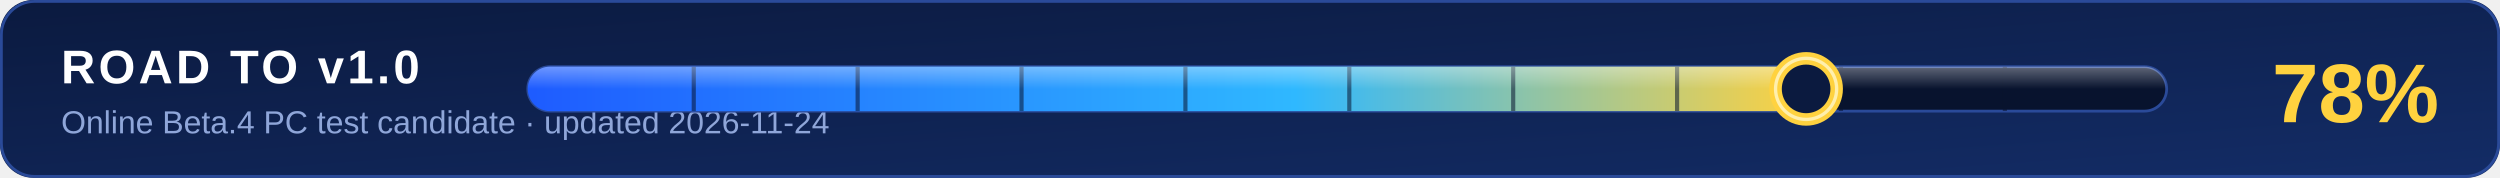
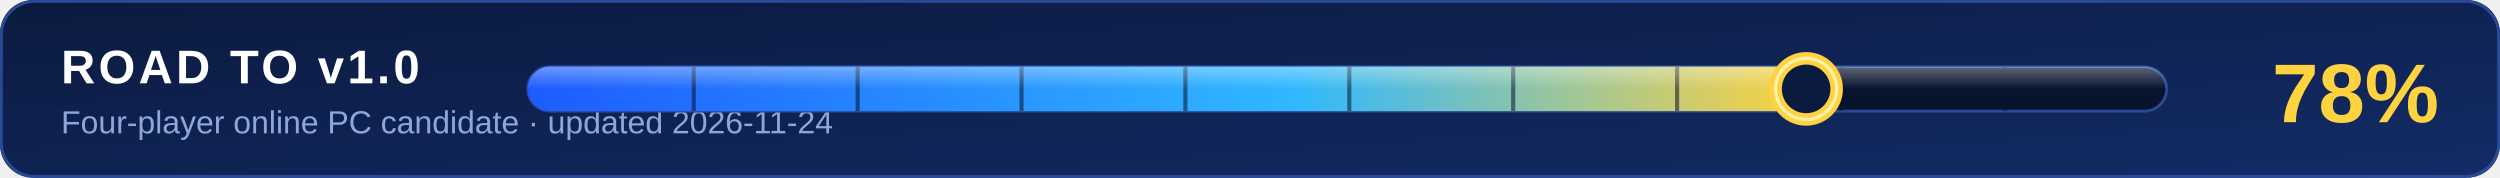
<svg xmlns="http://www.w3.org/2000/svg" width="900" height="64" viewBox="0 0 900 64" role="img" aria-label="Road to v1.0: 78% done">
  <defs>
    <linearGradient id="bg" x1="0" y1="0" x2="1" y2="1">
      <stop offset="0" stop-color="#0b1a3f" />
      <stop offset="1" stop-color="#132c66" />
    </linearGradient>
    <linearGradient id="fill" x1="0" y1="0" x2="1" y2="0">
      <stop offset="0" stop-color="#1e5bff" />
      <stop offset="0.6" stop-color="#2fb8ff" />
      <stop offset="1" stop-color="#ffd23f" />
    </linearGradient>
    <linearGradient id="shine" x1="0" y1="0" x2="0" y2="1">
      <stop offset="0" stop-color="#fff" stop-opacity="0.35" />
      <stop offset="0.5" stop-color="#fff" stop-opacity="0" />
    </linearGradient>
    <clipPath id="c">
      <rect x="190" y="24" width="590" height="16" rx="8" />
    </clipPath>
  </defs>
  <rect width="900" height="64" rx="12" fill="url(#bg)" />
  <rect x="0.5" y="0.5" width="899" height="63" rx="12" fill="none" stroke="#2a4a99" />
  <g font-family="'Segoe UI', -apple-system, 'Helvetica Neue', Arial, sans-serif">
    <text x="22" y="30" fill="#ffffff" font-size="17" font-weight="700" letter-spacing="1.2">ROAD TO v1.0</text>
-     <text x="22" y="48" fill="#8fa6d9" font-size="11.5">Online Beta.4 PC test candidate · updated 2026-11-24</text>
+     <text x="22" y="48" fill="#8fa6d9" font-size="11.5">Four-player online PC candidate · updated 2026-11-24</text>
    <rect x="190" y="24" width="590" height="16" rx="8" fill="#08132e" stroke="#2a4a99" />
    <g clip-path="url(#c)">
      <rect x="190" y="24" width="460.2" height="16" fill="url(#fill)" />
      <rect x="249.0" y="24" width="1.5" height="16" fill="#08132e" opacity="0.55" />
      <rect x="308.0" y="24" width="1.5" height="16" fill="#08132e" opacity="0.55" />
      <rect x="367.0" y="24" width="1.5" height="16" fill="#08132e" opacity="0.55" />
      <rect x="426.0" y="24" width="1.5" height="16" fill="#08132e" opacity="0.55" />
      <rect x="485.0" y="24" width="1.5" height="16" fill="#08132e" opacity="0.55" />
      <rect x="544.0" y="24" width="1.5" height="16" fill="#08132e" opacity="0.55" />
      <rect x="603.0" y="24" width="1.5" height="16" fill="#08132e" opacity="0.55" />
      <rect x="662.0" y="24" width="1.5" height="16" fill="#08132e" opacity="0.55" />
      <rect x="721.0" y="24" width="1.5" height="16" fill="#08132e" opacity="0.55" />
      <rect x="190" y="24" width="590" height="16" fill="url(#shine)" />
    </g>
    <circle cx="650.2" cy="32.0" r="11" fill="#0b1a3f" stroke="#ffd23f" stroke-width="4.5" />
    <circle cx="650.2" cy="32.0" r="11" fill="none" stroke="#fff6c8" stroke-width="1.2" opacity="0.8" />
    <text x="878" y="44" fill="#ffd23f" font-size="30" font-weight="800" text-anchor="end">78%</text>
  </g>
</svg>
